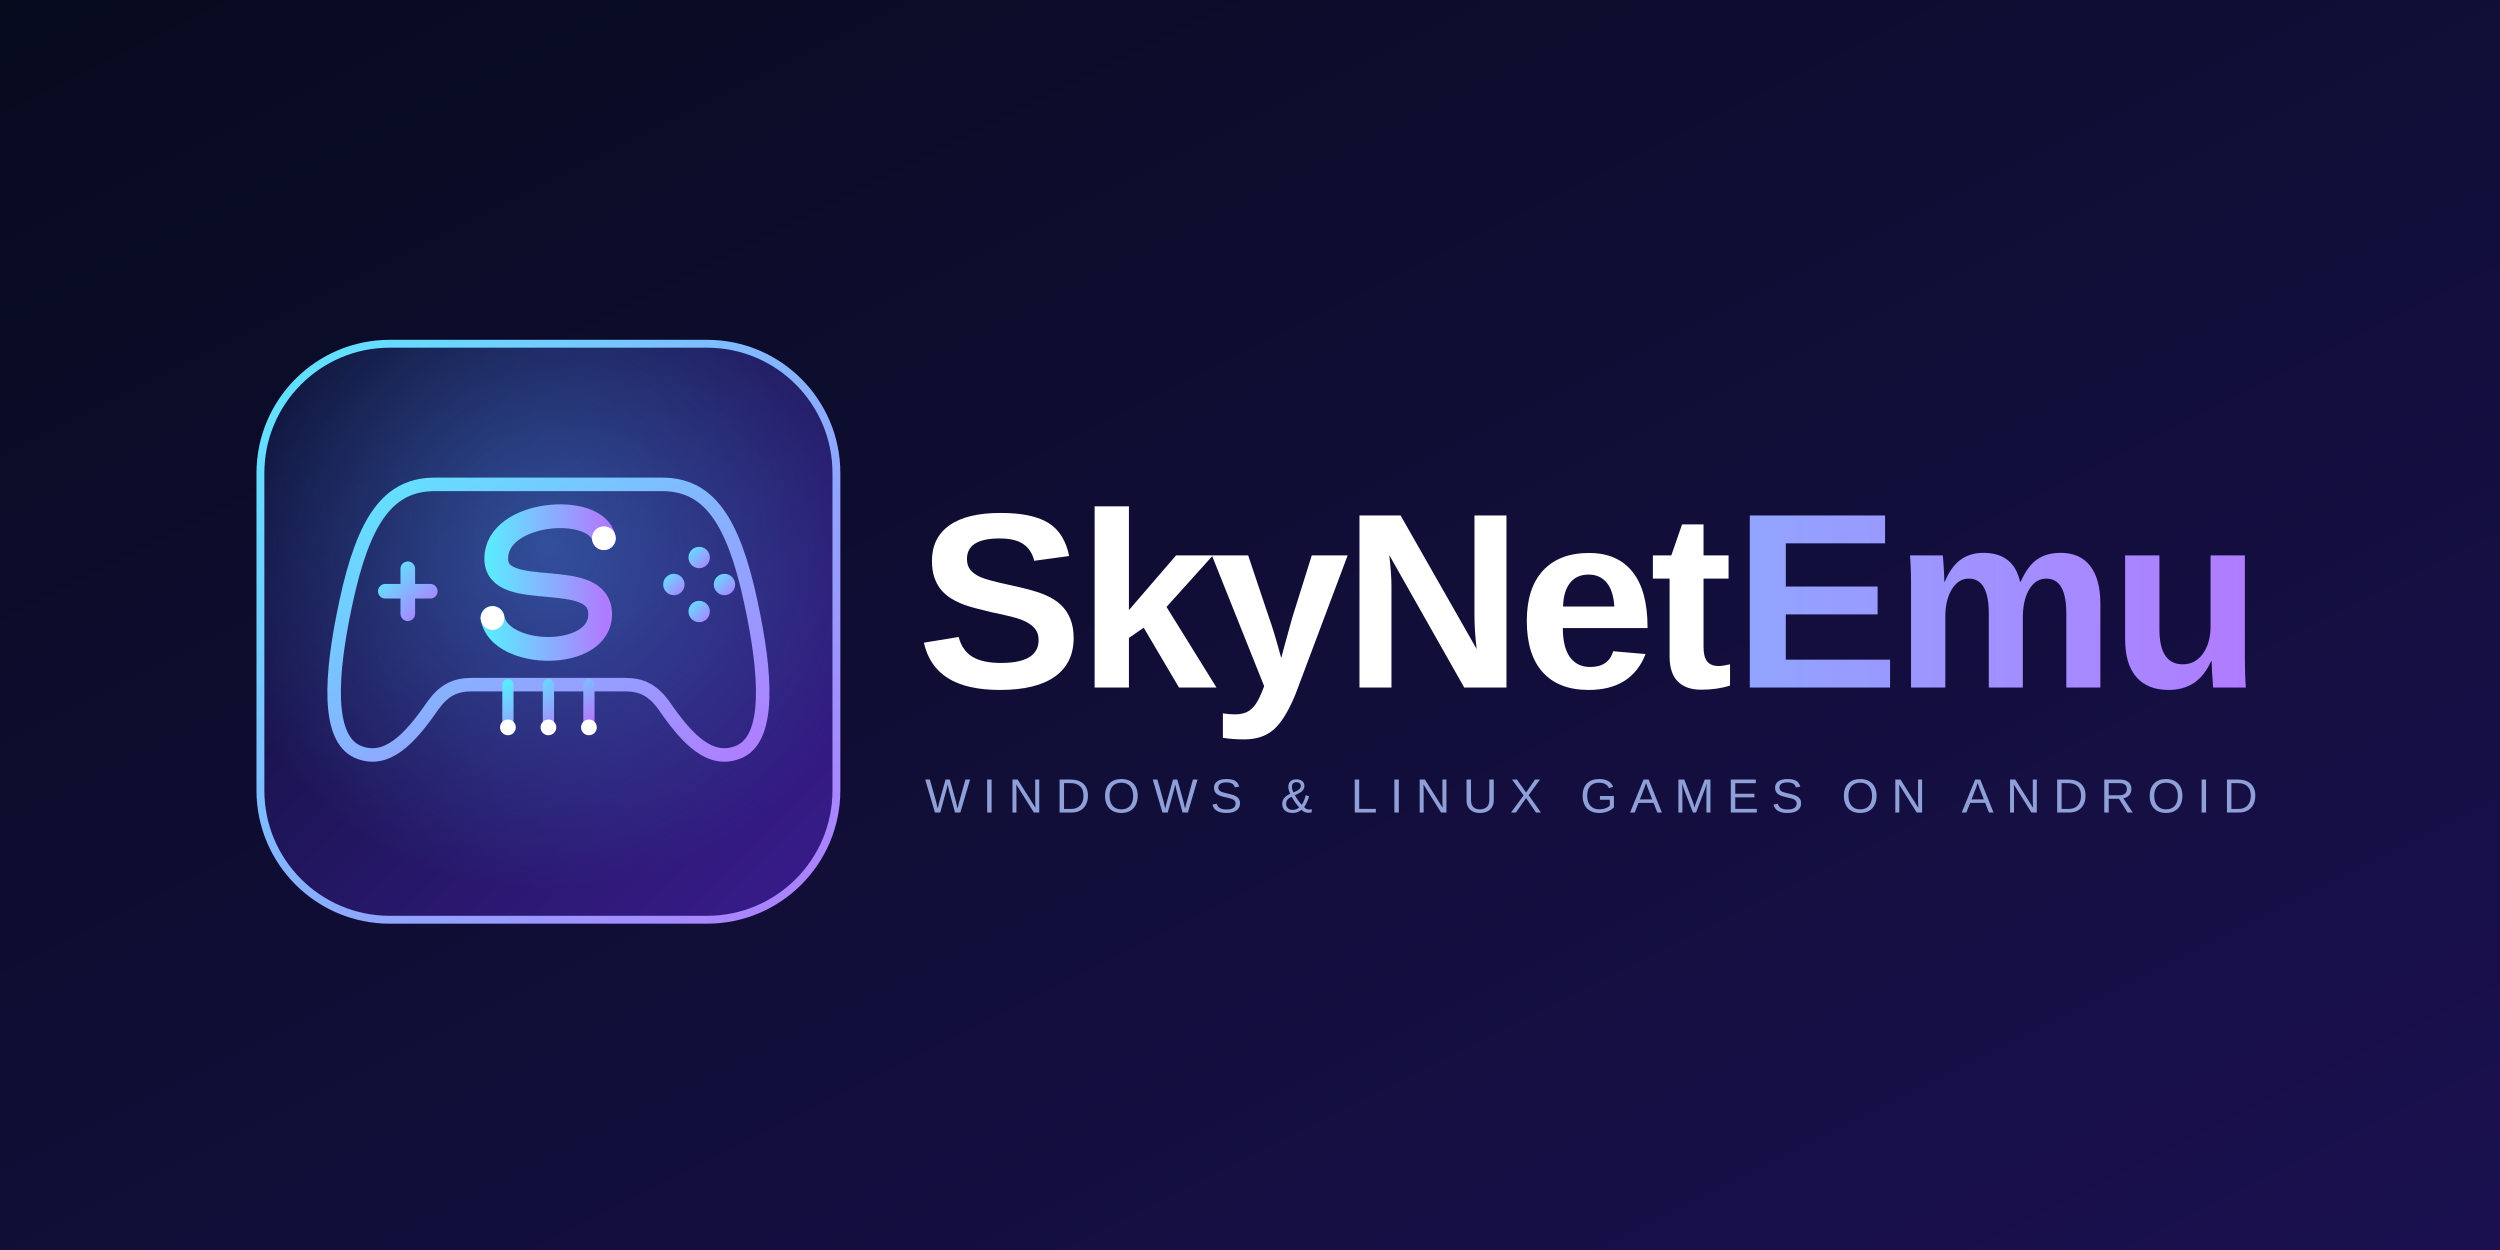
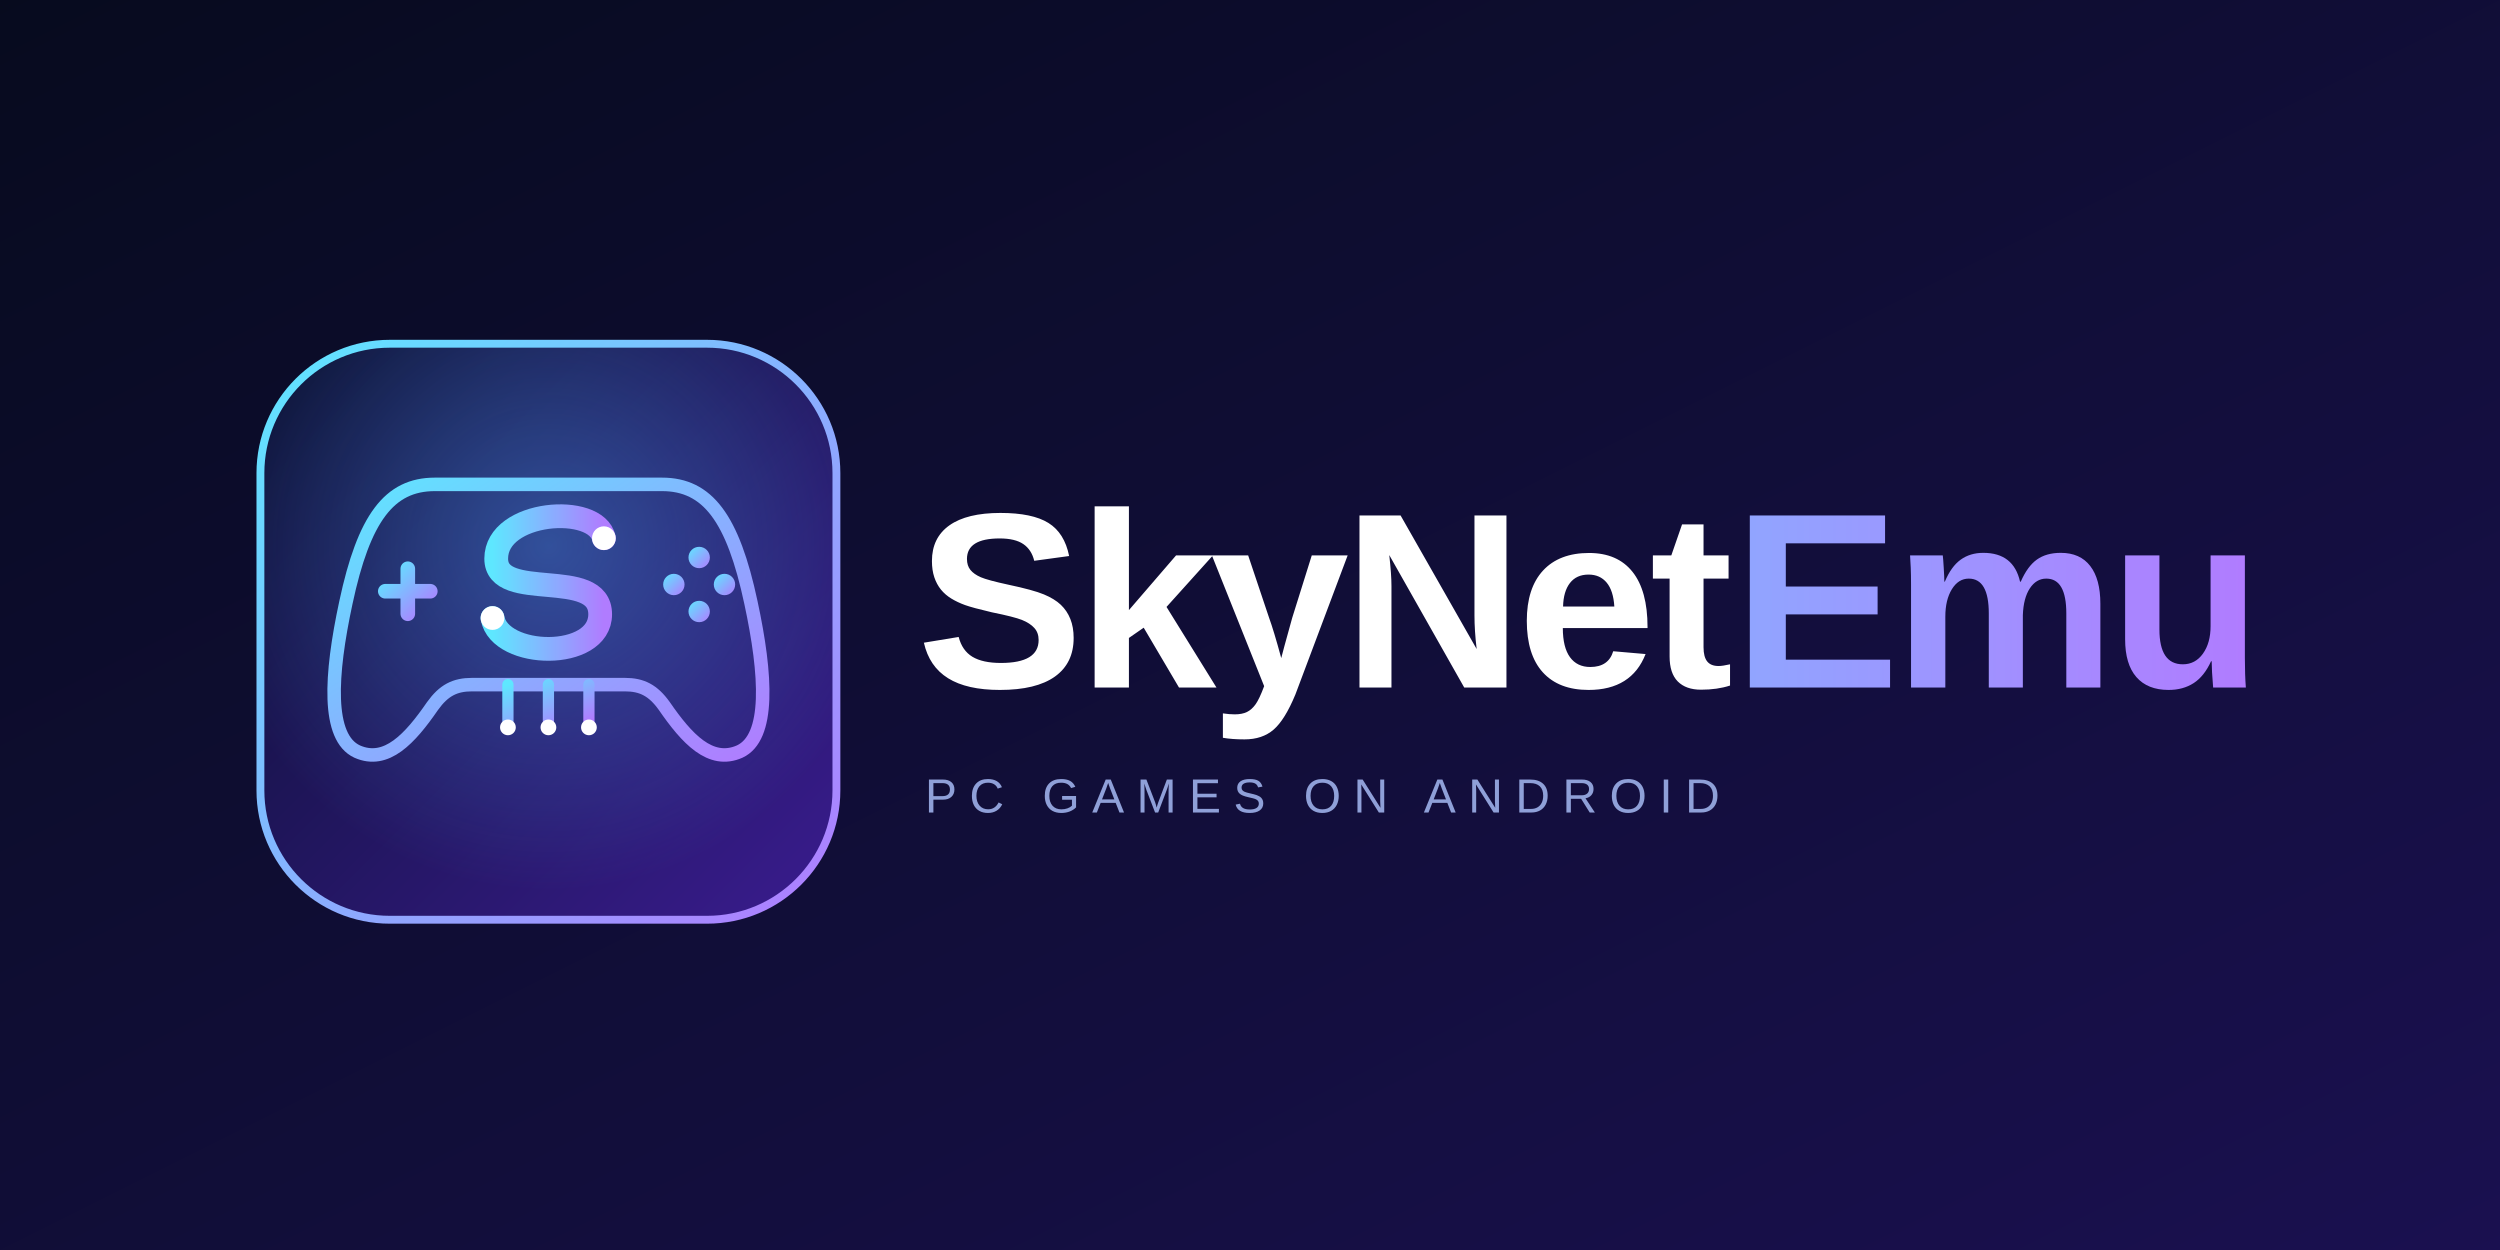
<svg xmlns="http://www.w3.org/2000/svg" width="2400" height="1200" viewBox="0 0 2400 1200">
  <defs>
    <linearGradient id="g" x1="0" y1="0" x2="1" y2="0">
      <stop offset="0" stop-color="#5EE7FF" />
      <stop offset="1" stop-color="#B07CFF" />
    </linearGradient>
    <linearGradient id="sh" x1="0" y1="0" x2="1" y2="0">
      <stop offset="0" stop-color="#5EE7FF" />
      <stop offset="1" stop-color="#B07CFF" />
    </linearGradient>
    <linearGradient id="d" x1="0" y1="0" x2="1" y2="1">
      <stop offset="0" stop-color="#5EE7FF" />
      <stop offset="1" stop-color="#B07CFF" />
    </linearGradient>
    <linearGradient id="bg" x1="0" y1="0" x2="1" y2="1">
      <stop offset="0" stop-color="#070B1E" />
      <stop offset="1" stop-color="#1A1050" />
    </linearGradient>
    <linearGradient id="tile" x1="0" y1="0" x2="1" y2="1">
      <stop offset="0" stop-color="#0A1030" />
      <stop offset="1" stop-color="#3A1C8F" />
    </linearGradient>
    <radialGradient id="glow" cx=".5" cy=".35" r=".6">
      <stop offset="0" stop-color="#4FA8FF" stop-opacity=".4" />
      <stop offset="1" stop-color="#4FA8FF" stop-opacity="0" />
    </radialGradient>
  </defs>
  <rect width="2400" height="1200" fill="url(#bg)" />
  <g transform="translate(250 330) scale(.54)">
    <rect width="1024" height="1024" rx="230" fill="url(#tile)" />
    <rect width="1024" height="1024" rx="230" fill="url(#glow)" />
    <rect width="1024" height="1024" rx="230" fill="none" stroke="url(#d)" stroke-width="14" />
    <g transform="translate(0 -20)">
      <path d="M310 270H714C795 270 840 330 872 480C900 610 906 720 852 745C800 768 758 722 718 664C698 636 678 626 648 626H376C346 626 326 636 306 664C266 722 224 768 172 745C118 720 124 610 152 480C184 330 229 270 310 270Z" fill="none" stroke="url(#d)" stroke-width="24" stroke-linejoin="round" />
      <g stroke="url(#d)" stroke-width="26" stroke-linecap="round" fill="none">
        <path d="M262 400V480M222 440H302" transform="translate(0 20)" />
      </g>
      <g fill="url(#d)">
        <circle cx="780" cy="400" r="19" />
        <circle cx="825" cy="448" r="19" />
        <circle cx="735" cy="448" r="19" />
        <circle cx="780" cy="496" r="19" />
      </g>
      <g stroke="url(#d)" stroke-width="20" stroke-linecap="round">
        <path d="M440 626V690M512 626V690M584 626V690" />
      </g>
      <g fill="#fff">
        <circle cx="440" cy="702" r="14" />
        <circle cx="512" cy="702" r="14" />
        <circle cx="584" cy="702" r="14" />
      </g>
      <g transform="translate(175 105) scale(.66)">
        <path d="M660,395C640,300 370,320 370,450C370,570 650,470 650,600C650,725 380,720 360,610" stroke="url(#sh)" stroke-width="64" stroke-linecap="round" fill="none" />
        <g fill="#fff">
          <circle cx="660" cy="395" r="32" />
          <circle cx="360" cy="610" r="32" />
        </g>
      </g>
    </g>
  </g>
  <text x="880" y="660" font-family="Helvetica Neue, Arial" font-size="240" font-weight="800" fill="#fff" letter-spacing="-6">SkyNet<tspan fill="url(#g)">Emu</tspan>
  </text>
-   <text x="888" y="780" font-family="Helvetica Neue, Arial" font-size="46" fill="#8FA0D8" letter-spacing="12">WINDOWS &amp; LINUX GAMES ON ANDROID</text>
+   <text x="888" y="780" font-family="Helvetica Neue, Arial" font-size="46" fill="#8FA0D8" letter-spacing="12">PC GAMES ON ANDROID</text>
</svg>
